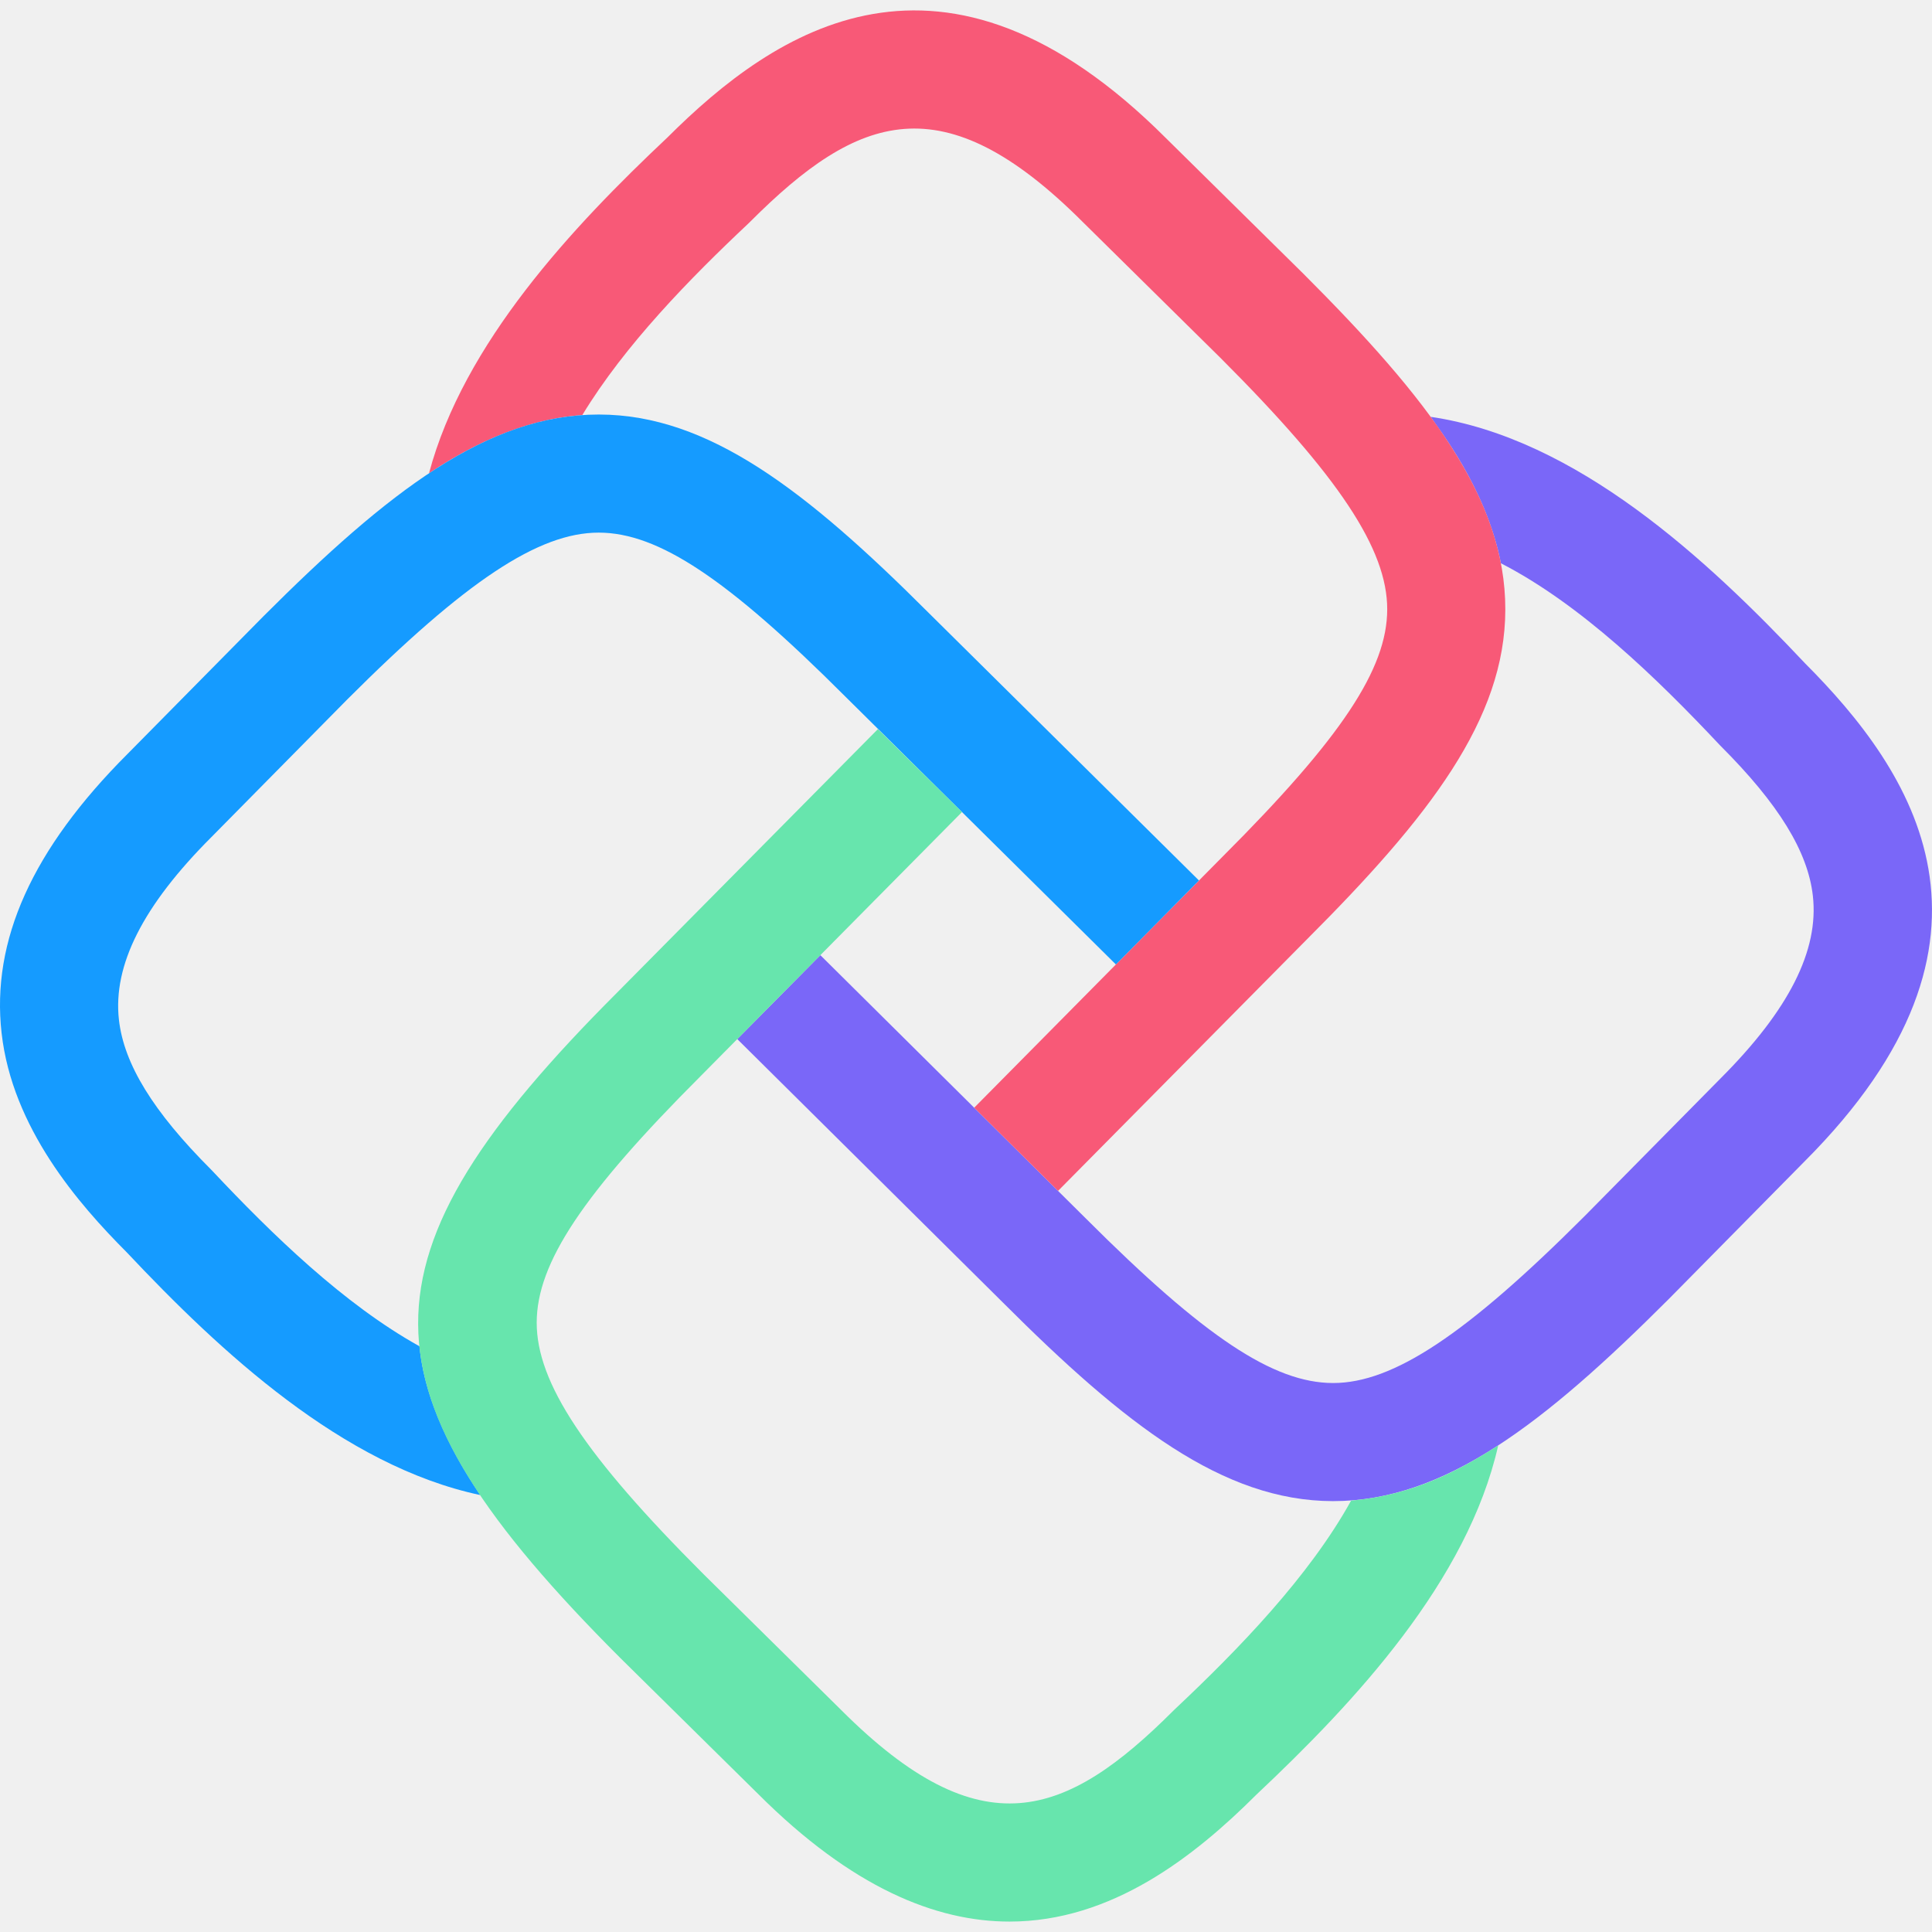
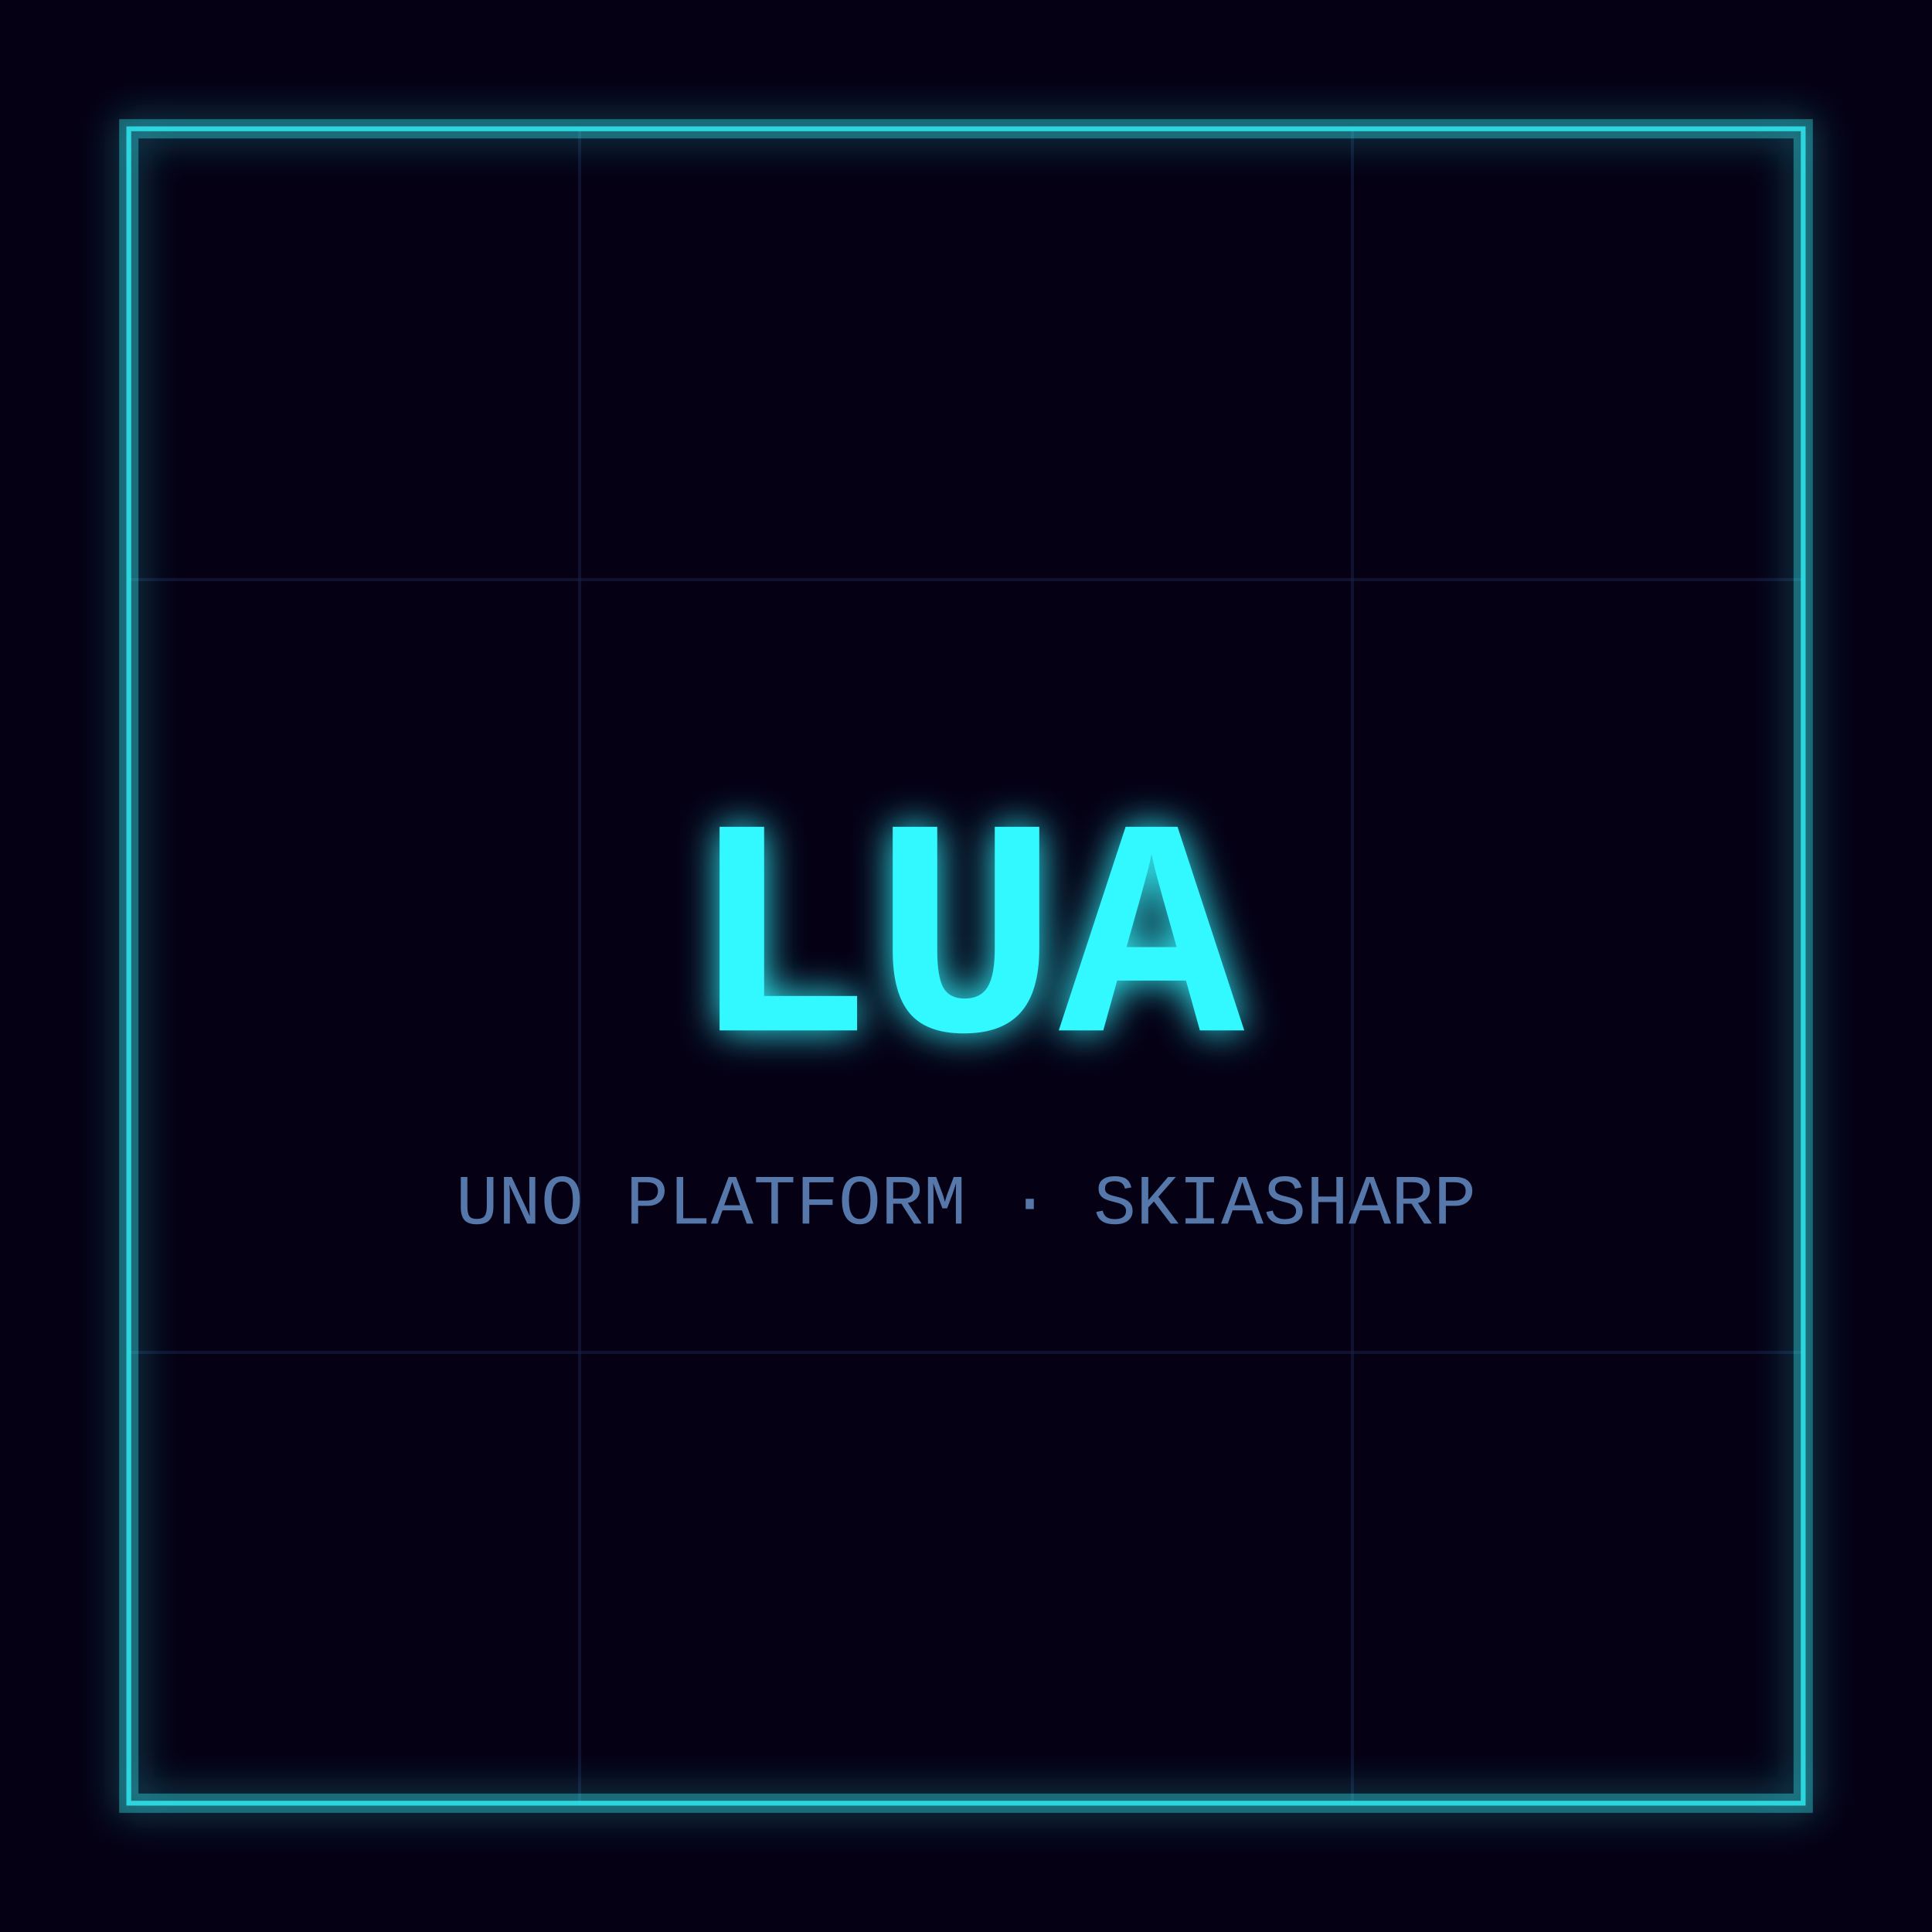
- <svg xmlns="http://www.w3.org/2000/svg" xmlns:xlink="http://www.w3.org/1999/xlink" width="450" height="450" viewBox="0 0 50.37 49.827" version="1.1" id="svg151">
-   <defs id="defs105">
-     <path id="aj28a0fd1a" d="M 1.738,0.156 3.927,2.323 2.347,3.919 0.101,1.81 Z" />
-     <path id="fdje57jgic" d="M 2.201,0.066 3.855,1.703 1.69,3.894 0.093,2.311 Z" />
-     <path id="6bg72xwlze" d="M 2.398,0.044 3.994,1.624 1.886,3.869 0.232,2.232 Z" />
-     <path id="eaqjnja8wg" d="M 1.736,0.023 3.981,2.132 2.344,3.786 0.156,1.619 Z" />
+ <svg xmlns="http://www.w3.org/2000/svg" viewBox="0 0 600 600" width="600" height="600">
+   <defs>
+     <filter id="glow" x="-50%" y="-50%" width="200%" height="200%">
+       <feGaussianBlur stdDeviation="6" result="blur" />
+       <feMerge>
+         <feMergeNode in="blur" />
+         <feMergeNode in="SourceGraphic" />
+       </feMerge>
+     </filter>
  </defs>
-   <g fill="none" fill-rule="evenodd" id="g149" transform="translate(-2.9304427e-4,-1.6465461e-4)">
-     <g id="g147">
-       <g id="g145">
-         <path fill="#7a67f8" d="M 34.758,38.865 H 34.746 C 31.892,38.86 29.342,36.882 26.152,33.692 l -6.93,-6.873 2.166,-2.188 6.937,6.88 c 3.075,3.074 4.876,4.272 6.427,4.275 h 0.005 c 1.567,0 3.467,-1.262 6.558,-4.353 l 3.541,-3.587 c 1.784,-1.784 2.57,-3.34 2.408,-4.762 -0.13,-1.156 -0.894,-2.397 -2.401,-3.904 L 44.83,19.146 C 43.202,17.414 41.211,15.483 39.131,14.414 38.745,12.437 37.48,10.881 37.3,10.596 c 3.803,0.559 7.197,3.703 9.758,6.424 2.788,2.794 5.803,7.176 -0.018,12.996 l -3.54,3.588 c -3.251,3.25 -5.844,5.261 -8.742,5.261" id="path107" />
-         <path fill="#f85977" d="m 25.399,28.608 6.492,-6.562 c 3.076,-3.076 4.274,-4.877 4.276,-6.428 0.004,-1.567 -1.257,-3.469 -4.352,-6.563 L 28.228,5.515 C 24.58,1.867 22.369,2.699 19.561,5.507 L 19.528,5.54 c -1.54,1.448 -3.237,3.182 -4.346,5.01 -1.031,0.073 -2.361,0.424 -3.997,1.518 0.906,-3.397 3.737,-6.422 6.216,-8.755 2.794,-2.789 7.177,-5.804 12.997,0.017 l 3.588,3.54 c 3.255,3.256 5.266,5.851 5.26,8.754 -0.005,2.854 -1.982,5.404 -5.172,8.594 l -6.489,6.559 z" id="path109" />
-         <path fill="#159bff" d="M 12.522,38.707 C 8.939,37.946 5.746,34.972 3.308,32.382 2.035,31.106 0.321,29.13 0.042,26.663 c -0.274,-2.414 0.8,-4.795 3.283,-7.278 l 3.542,-3.588 c 3.25,-3.25 5.843,-5.261 8.74,-5.261 h 0.013 c 2.854,0.005 5.404,1.983 8.593,5.172 l 7.046,6.976 -2.165,2.19 -7.053,-6.983 c -3.076,-3.076 -4.876,-4.273 -6.427,-4.276 h -0.006 c -1.566,0 -3.466,1.261 -6.557,4.352 L 5.51,21.555 c -1.784,1.784 -2.57,3.34 -2.409,4.762 0.131,1.156 0.894,2.396 2.402,3.904 l 0.033,0.034 c 1.55,1.649 3.43,3.479 5.401,4.573 0.168,1.739 1.2,3.297 1.585,3.88" id="path111" />
-         <path fill="#67e5ad" d="m 26.32,49.827 c -1.925,0 -4.114,-0.886 -6.557,-3.33 l -3.588,-3.54 C 9.167,35.949 9.151,32.546 16.086,25.61 l 6.802,-6.872 2.193,2.162 -6.812,6.882 c -3.076,3.076 -4.273,4.877 -4.276,6.427 -0.003,1.568 1.258,3.47 4.352,6.563 l 3.588,3.541 c 3.646,3.647 5.858,2.816 8.666,0.008 l 0.034,-0.033 c 1.654,-1.555 3.5,-3.46 4.593,-5.437 1.661,-0.14 2.9,-0.841 3.835,-1.438 -0.8,3.537 -3.738,6.69 -6.302,9.102 -1.62,1.618 -3.777,3.312 -6.439,3.312" id="path113" />
-         <g transform="translate(21.154,18.577)" id="g120">
-           <mask id="8jptpqrneb" fill="#ffffff">
-             <use xlink:href="#aj28a0fd1a" id="use115" />
-           </mask>
-           <path d="M 0.101,1.81 1.738,0.156 3.927,2.323 2.347,3.919 Z" mask="url(#8jptpqrneb)" id="path118" />
-         </g>
-         <g transform="translate(27.404,20.981)" id="g127">
-           <mask id="b2iljpfwbd" fill="#ffffff">
-             <use xlink:href="#fdje57jgic" id="use122" />
-           </mask>
-           <path d="M 2.201,0.066 3.855,1.703 1.69,3.894 0.093,2.311 Z" mask="url(#b2iljpfwbd)" id="path125" />
-         </g>
-         <g transform="translate(18.99,24.587)" id="g134">
-           <mask id="gj70tyfpnf" fill="#ffffff">
-             <use xlink:href="#6bg72xwlze" id="use129" />
-           </mask>
-           <path d="M 1.886,3.869 0.232,2.232 2.398,0.044 3.994,1.624 Z" mask="url(#gj70tyfpnf)" id="path132" />
-         </g>
-         <g transform="translate(25.24,26.99)" id="g141">
-           <mask id="z7vhvduckh" fill="#ffffff">
-             <use xlink:href="#eaqjnja8wg" id="use136" />
-           </mask>
-           <path d="M 3.981,2.132 2.344,3.786 0.156,1.619 1.736,0.023 Z" mask="url(#z7vhvduckh)" id="path139" />
-         </g>
-       </g>
-     </g>
+   <rect width="600" height="600" fill="#050014" />
+   <g stroke="#1a2244" stroke-width="1" stroke-opacity="0.55">
+     <line x1="40" y1="180" x2="560" y2="180" />
+     <line x1="40" y1="420" x2="560" y2="420" />
+     <line x1="180" y1="40" x2="180" y2="560" />
+     <line x1="420" y1="40" x2="420" y2="560" />
  </g>
+   <rect x="40" y="40" width="520" height="520" fill="none" stroke="#33F8FF" stroke-opacity="0.35" stroke-width="6" filter="url(#glow)" />
+   <rect x="40" y="40" width="520" height="520" fill="none" stroke="#33F8FF" stroke-opacity="0.75" stroke-width="1.5" />
+   <text x="300" y="320" text-anchor="middle" font-family="Consolas, 'Courier New', monospace" font-size="96" font-weight="bold" fill="#33F8FF" filter="url(#glow)">LUA</text>
+   <text x="300" y="380" text-anchor="middle" font-family="Consolas, 'Courier New', monospace" font-size="22" fill="#5577AA">UNO PLATFORM · SKIASHARP</text>
</svg>
